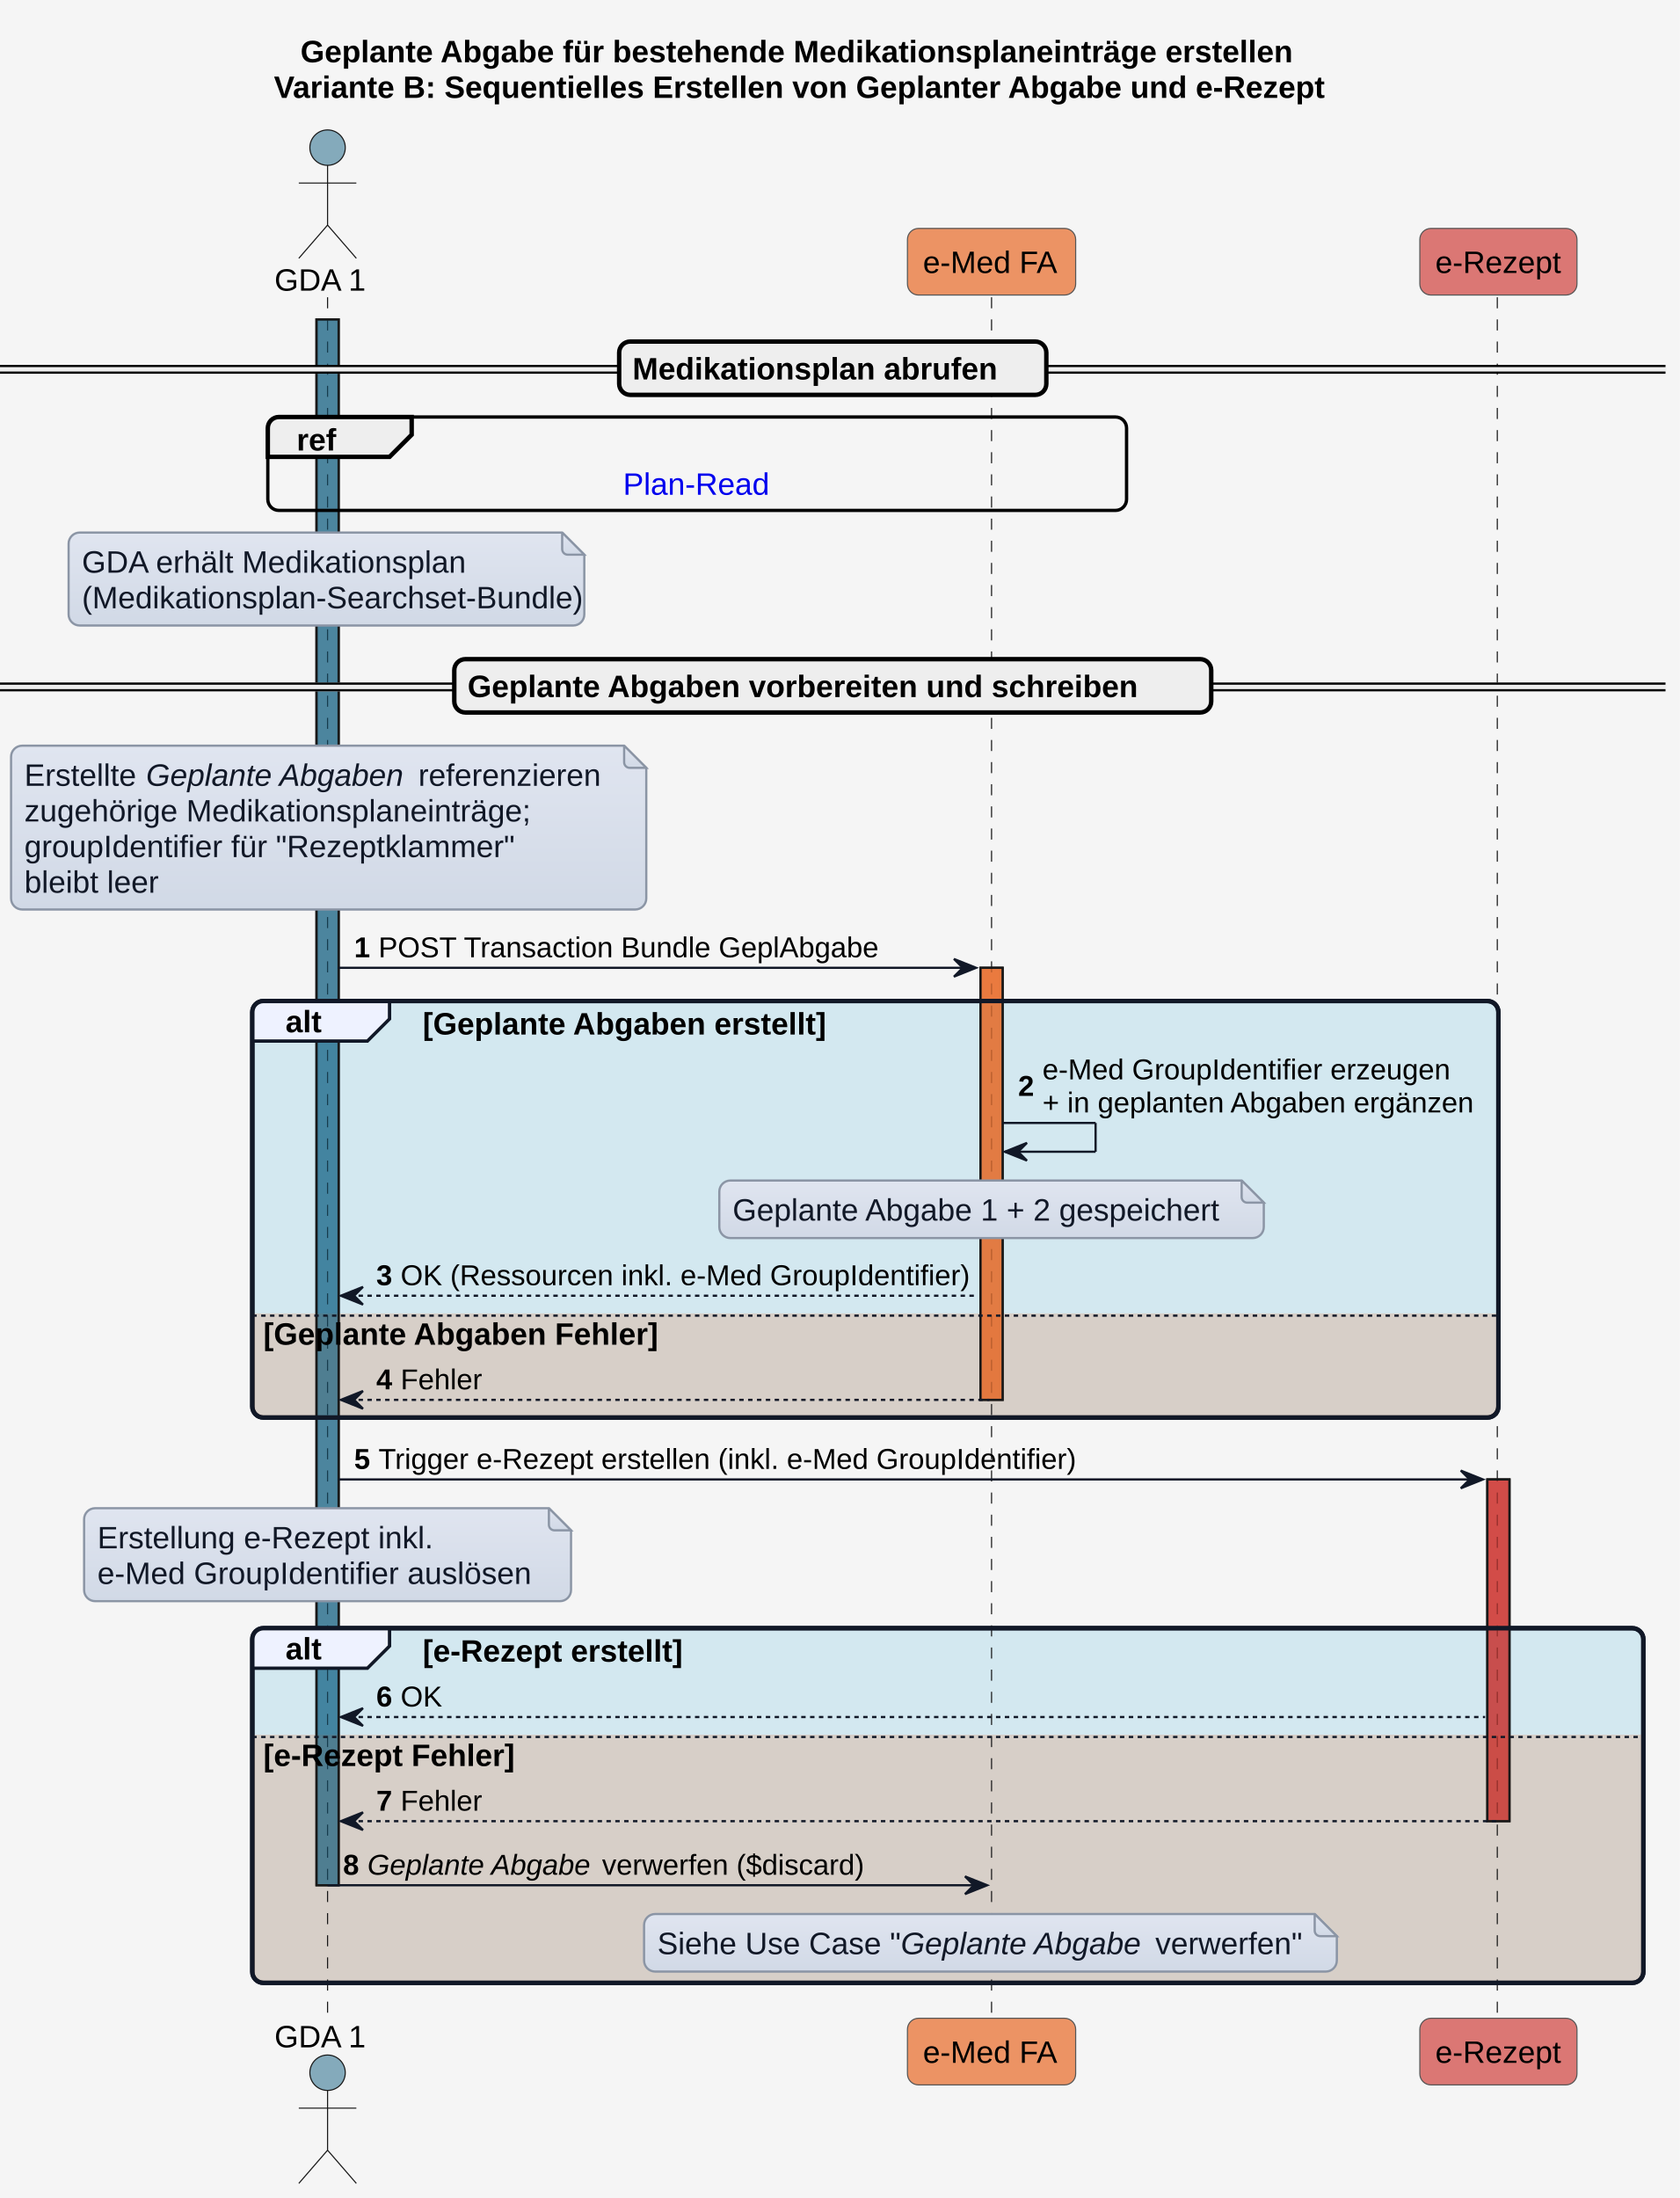
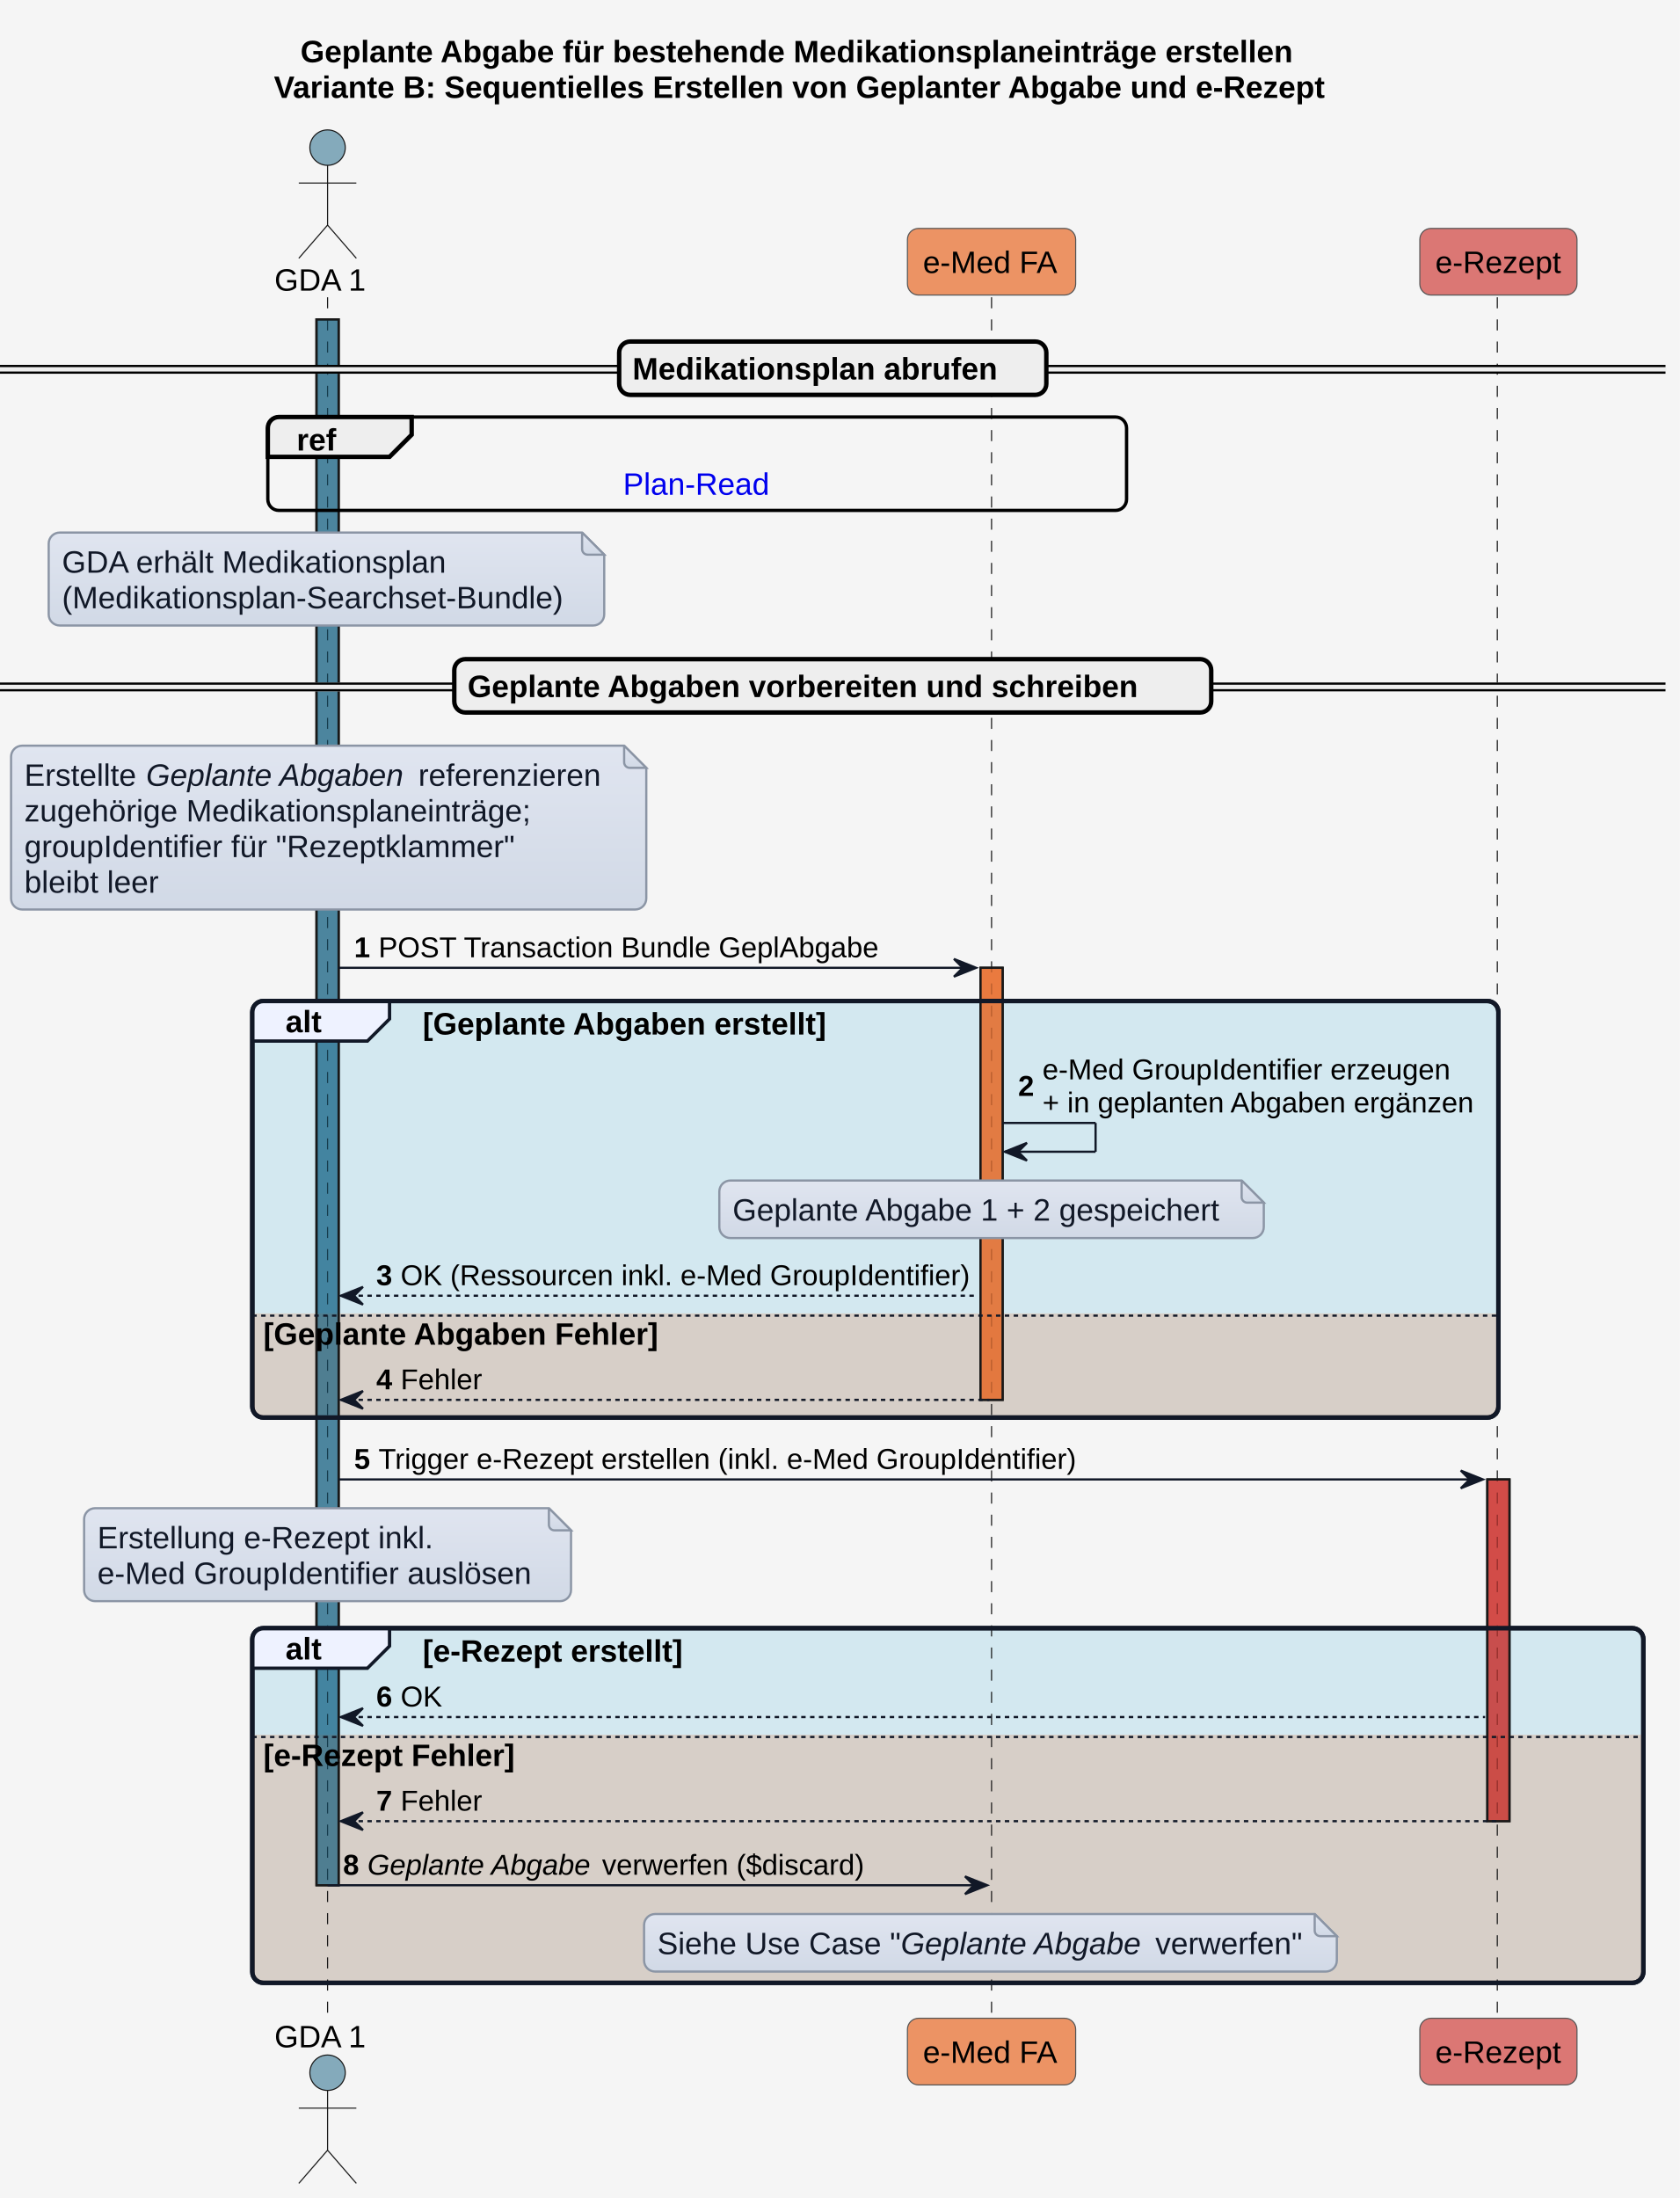
<svg xmlns="http://www.w3.org/2000/svg" xmlns:xlink="http://www.w3.org/1999/xlink" contentStyleType="text/css" height="993px" preserveAspectRatio="none" style="width:759px;height:993px;background:#F5F5F5;" version="1.1" viewBox="0 0 759 993" width="759px" zoomAndPan="magnify">
  <defs>
-     <linearGradient id="g1ou5njsqa0owk0" x1="50%" x2="50%" y1="0%" y2="100%">
+     <linearGradient id="g1i9ccmtcp26hs0" x1="50%" x2="50%" y1="0%" y2="100%">
      <stop offset="0%" stop-color="#E0E5F0" />
      <stop offset="100%" stop-color="#D1D9E6" />
    </linearGradient>
  </defs>
  <g>
    <rect fill="#F5F5F5" height="993" style="stroke:none;stroke-width:1.0;" width="759" x="0" y="0" />
    <text fill="#000000" font-family="Arial" font-size="14" font-weight="bold" lengthAdjust="spacing" textLength="480" x="135.75" y="28.132">Geplante Abgabe für bestehende Medikationsplaneinträge erstellen</text>
    <text fill="#000000" font-family="Arial" font-size="14" font-weight="bold" lengthAdjust="spacing" textLength="504" x="123.75" y="44.23">Variante B: Sequentielles Erstellen von Geplanter Abgabe und e-Rezept</text>
    <rect fill="#156082" fill-opacity="0.502" height="707.413" style="stroke:#181818;stroke-width:1.0;" width="10" x="143" y="144.296" />
    <rect fill="#E97232" fill-opacity="0.741" height="195.19" style="stroke:#181818;stroke-width:1.0;" width="10" x="443" y="437.231" />
    <rect fill="#CD3732" fill-opacity="0.663" height="154.391" style="stroke:#181818;stroke-width:1.0;" width="10" x="672" y="668.369" />
    <rect fill="#0F9ED5" fill-opacity="0.145" height="188.19" rx="5" ry="5" style="stroke:#111827;stroke-width:2.0;" width="563" x="114" y="452.231" />
    <path d="M114,593.373 L677,593.373 L677,635.42 A5,5 0 0 1 672,640.42 L119,640.42 A5,5 0 0 1 114,635.42 L114,593.373 " fill="#E97132" fill-opacity="0.208" style="stroke:none;stroke-width:1.0;" />
    <rect fill="#0F9ED5" fill-opacity="0.145" height="160.241" rx="5" ry="5" style="stroke:#111827;stroke-width:2.0;" width="628.5" x="114" y="735.566" />
    <path d="M114,783.712 L742.5,783.712 L742.5,890.807 A5,5 0 0 1 737.5,895.807 L119,895.807 A5,5 0 0 1 114,890.807 L114,783.712 " fill="#E97132" fill-opacity="0.208" style="stroke:none;stroke-width:1.0;" />
    <line style="stroke:#181818;stroke-width:0.5;stroke-dasharray:5.0,5.0;" x1="148" x2="148" y1="134.296" y2="912.807" />
    <line style="stroke:#181818;stroke-width:0.5;stroke-dasharray:5.0,5.0;" x1="448" x2="448" y1="134.296" y2="912.807" />
    <line style="stroke:#181818;stroke-width:0.5;stroke-dasharray:5.0,5.0;" x1="676.5" x2="676.5" y1="134.296" y2="912.807" />
    <text fill="#000000" font-family="Arial" font-size="14" lengthAdjust="spacing" textLength="42" x="124" y="131.329">GDA 1</text>
    <ellipse cx="148" cy="66.697" fill="#156082" fill-opacity="0.502" rx="8" ry="8" style="stroke:#181818;stroke-width:0.5;" />
    <path d="M148,74.697 L148,101.697 M135,82.697 L161,82.697 M148,101.697 L135,116.697 M148,101.697 L161,116.697 " fill="none" style="stroke:#181818;stroke-width:0.5;" />
    <text fill="#000000" font-family="Arial" font-size="14" lengthAdjust="spacing" textLength="42" x="124" y="924.939">GDA 1</text>
    <ellipse cx="148" cy="936.406" fill="#156082" fill-opacity="0.502" rx="8" ry="8" style="stroke:#181818;stroke-width:0.5;" />
    <path d="M148,944.406 L148,971.406 M135,952.406 L161,952.406 M148,971.406 L135,986.406 M148,971.406 L161,986.406 " fill="none" style="stroke:#181818;stroke-width:0.5;" />
    <rect fill="#E97232" fill-opacity="0.741" height="30.099" rx="5" ry="5" style="stroke:#555555;stroke-width:0.5;" width="76" x="410" y="103.197" />
    <text fill="#000000" font-family="Arial" font-size="14" lengthAdjust="spacing" textLength="62" x="417" y="123.329">e-Med FA</text>
    <rect fill="#E97232" fill-opacity="0.741" height="30.099" rx="5" ry="5" style="stroke:#555555;stroke-width:0.5;" width="76" x="410" y="911.807" />
    <text fill="#000000" font-family="Arial" font-size="14" lengthAdjust="spacing" textLength="62" x="417" y="931.939">e-Med FA</text>
    <rect fill="#CD3732" fill-opacity="0.663" height="30.099" rx="5" ry="5" style="stroke:#555555;stroke-width:0.5;" width="71" x="641.5" y="103.197" />
    <text fill="#000000" font-family="Arial" font-size="14" lengthAdjust="spacing" textLength="57" x="648.5" y="123.329">e-Rezept</text>
    <rect fill="#CD3732" fill-opacity="0.663" height="30.099" rx="5" ry="5" style="stroke:#555555;stroke-width:0.5;" width="71" x="641.5" y="911.807" />
    <text fill="#000000" font-family="Arial" font-size="14" lengthAdjust="spacing" textLength="57" x="648.5" y="931.939">e-Rezept</text>
    <rect fill="#156082" fill-opacity="0.502" height="707.413" style="stroke:#181818;stroke-width:1.0;" width="10" x="143" y="144.296" />
    <rect fill="#E97232" fill-opacity="0.741" height="195.19" style="stroke:#181818;stroke-width:1.0;" width="10" x="443" y="437.231" />
    <rect fill="#CD3732" fill-opacity="0.663" height="154.391" style="stroke:#181818;stroke-width:1.0;" width="10" x="672" y="668.369" />
    <rect fill="#EEEEEE" height="3" rx="5" ry="5" style="stroke:#EEEEEE;stroke-width:1.0;" width="752.5" x="0" y="165.345" />
    <line style="stroke:#000000;stroke-width:1.0;" x1="0" x2="752.5" y1="165.345" y2="165.345" />
    <line style="stroke:#000000;stroke-width:1.0;" x1="0" x2="752.5" y1="168.345" y2="168.345" />
    <rect fill="#EEEEEE" height="24.099" rx="5" ry="5" style="stroke:#000000;stroke-width:2.0;" width="193" x="279.75" y="154.296" />
    <text fill="#000000" font-family="Arial" font-size="14" font-weight="bold" lengthAdjust="spacing" textLength="175" x="285.75" y="171.428">Medikationsplan abrufen</text>
    <rect fill="none" height="42.197" rx="5" ry="5" style="stroke:#000000;stroke-width:1.5;" width="388" x="121" y="188.394" />
    <path d="M126,188.394 L186,188.394 L186,196.394 L176,206.394 L121,206.394 L121,193.394 A5,5 0 0 1 126,188.394 " fill="#EEEEEE" style="stroke:#000000;stroke-width:2.0;" />
    <text fill="#000000" font-family="Arial" font-size="14" font-weight="bold" lengthAdjust="spacing" textLength="20" x="134" y="203.526">ref</text>
    <a href="interactions.html#sequenzdiagramm-plan-read" target="_top" title="interactions.html#sequenzdiagramm-plan-read" xlink:actuate="onRequest" xlink:href="interactions.html#sequenzdiagramm-plan-read" xlink:show="new" xlink:title="interactions.html#sequenzdiagramm-plan-read" xlink:type="simple">
      <text fill="#0000EE" font-family="Arial" font-size="14" lengthAdjust="spacing" textLength="67" x="281.5" y="223.526">Plan-Read</text>
    </a>
-     <path d="M31,245.592 L31,277.592 A5,5 0 0 0 36,282.592 L259,282.592 A5,5 0 0 0 264,277.592 L264,250.592 L254,240.592 L36,240.592 A5,5 0 0 0 31,245.592 " fill="url(#g1ou5njsqa0owk0)" style="stroke:#8B95A5;stroke-width:1.0;" />
-     <path d="M254,240.592 L254,248.092 A2.5,2.5 0 0 0 256.5,250.592 L264,250.592 L254,240.592 " fill="url(#g1ou5njsqa0owk0)" style="stroke:#8B95A5;stroke-width:1.0;" />
-     <text fill="#111827" font-family="Arial" font-size="14" lengthAdjust="spacing" textLength="176" x="37" y="258.724">GDA erhält Medikationsplan</text>
-     <text fill="#111827" font-family="Arial" font-size="14" lengthAdjust="spacing" textLength="212" x="37" y="274.822">(Medikationsplan-Searchset-Bundle)</text>
+     <path d="M22,245.592 L22,277.592 A5,5 0 0 0 27,282.592 L268,282.592 A5,5 0 0 0 273,277.592 L273,250.592 L263,240.592 L27,240.592 A5,5 0 0 0 22,245.592 " fill="url(#g1i9ccmtcp26hs0)" style="stroke:#8B95A5;stroke-width:1.0;" />
+     <path d="M263,240.592 L263,248.092 A2.5,2.5 0 0 0 265.5,250.592 L273,250.592 L263,240.592 " fill="url(#g1i9ccmtcp26hs0)" style="stroke:#8B95A5;stroke-width:1.0;" />
+     <text fill="#111827" font-family="Arial" font-size="14" lengthAdjust="spacing" textLength="176" x="28" y="258.724">GDA erhält Medikationsplan</text>
+     <text fill="#111827" font-family="Arial" font-size="14" lengthAdjust="spacing" textLength="230" x="28" y="274.822">(Medikationsplan-Searchset-Bundle)</text>
    <rect fill="#EEEEEE" height="3" rx="5" ry="5" style="stroke:#EEEEEE;stroke-width:1.0;" width="752.5" x="0" y="308.838" />
    <line style="stroke:#000000;stroke-width:1.0;" x1="0" x2="752.5" y1="308.838" y2="308.838" />
    <line style="stroke:#000000;stroke-width:1.0;" x1="0" x2="752.5" y1="311.838" y2="311.838" />
    <rect fill="#EEEEEE" height="24.099" rx="5" ry="5" style="stroke:#000000;stroke-width:2.0;" width="342" x="205.25" y="297.789" />
    <text fill="#000000" font-family="Arial" font-size="14" font-weight="bold" lengthAdjust="spacing" textLength="324" x="211.25" y="314.921">Geplante Abgaben vorbereiten und schreiben</text>
-     <path d="M5,341.888 L5,405.888 A5,5 0 0 0 10,410.888 L287,410.888 A5,5 0 0 0 292,405.888 L292,346.888 L282,336.888 L10,336.888 A5,5 0 0 0 5,341.888 " fill="url(#g1ou5njsqa0owk0)" style="stroke:#8B95A5;stroke-width:1.0;" />
-     <path d="M282,336.888 L282,344.388 A2.5,2.5 0 0 0 284.5,346.888 L292,346.888 L282,336.888 " fill="url(#g1ou5njsqa0owk0)" style="stroke:#8B95A5;stroke-width:1.0;" />
+     <path d="M5,341.888 L5,405.888 A5,5 0 0 0 10,410.888 L287,410.888 A5,5 0 0 0 292,405.888 L292,346.888 L282,336.888 L10,336.888 A5,5 0 0 0 5,341.888 " fill="url(#g1i9ccmtcp26hs0)" style="stroke:#8B95A5;stroke-width:1.0;" />
+     <path d="M282,336.888 L282,344.388 A2.5,2.5 0 0 0 284.5,346.888 L292,346.888 L282,336.888 " fill="url(#g1i9ccmtcp26hs0)" style="stroke:#8B95A5;stroke-width:1.0;" />
    <text fill="#111827" font-family="Arial" font-size="14" lengthAdjust="spacing" textLength="51" x="11" y="355.019">Erstellte</text>
    <text fill="#111827" font-family="Arial" font-size="14" font-style="italic" lengthAdjust="spacing" textLength="119" x="66" y="355.019">Geplante Abgaben</text>
    <text fill="#111827" font-family="Arial" font-size="14" lengthAdjust="spacing" textLength="84" x="189" y="355.019">referenzieren</text>
    <text fill="#111827" font-family="Arial" font-size="14" lengthAdjust="spacing" textLength="232" x="11" y="371.118">zugehörige Medikationsplaneinträge;</text>
    <text fill="#111827" font-family="Arial" font-size="14" lengthAdjust="spacing" textLength="223" x="11" y="387.217">groupIdentifier für "Rezeptklammer"</text>
    <text fill="#111827" font-family="Arial" font-size="14" lengthAdjust="spacing" textLength="62" x="11" y="403.315">bleibt leer</text>
    <polygon fill="#111827" points="431,433.231,441,437.231,431,441.231,435,437.231" style="stroke:#111827;stroke-width:1.0;" />
    <line style="stroke:#111827;stroke-width:1.0;" x1="153" x2="437" y1="437.231" y2="437.231" />
    <text fill="#000000" font-family="Arial" font-size="13" font-weight="bold" lengthAdjust="spacing" textLength="7" x="160" y="432.476">1</text>
    <text fill="#000000" font-family="Arial" font-size="13" lengthAdjust="spacing" textLength="225" x="171" y="432.476">POST Transaction Bundle GeplAbgabe</text>
    <path d="M119,452.231 L176,452.231 L176,460.33 L166,470.33 L114,470.33 L114,457.231 A5,5 0 0 1 119,452.231 " fill="#EEF2FF" style="stroke:#111827;stroke-width:1.5;" />
    <rect fill="none" height="188.19" rx="5" ry="5" style="stroke:#111827;stroke-width:2.0;" width="563" x="114" y="452.231" />
    <text fill="#000000" font-family="Arial" font-size="14" font-weight="bold" lengthAdjust="spacing" textLength="17" x="129" y="466.363">alt</text>
    <text fill="#000000" font-family="Arial" font-size="14" font-weight="bold" lengthAdjust="spacing" textLength="194" x="191" y="467.363">[Geplante Abgaben erstellt]</text>
    <line style="stroke:#111827;stroke-width:1.0;" x1="453" x2="495" y1="507.326" y2="507.326" />
    <line style="stroke:#111827;stroke-width:1.0;" x1="495" x2="495" y1="507.326" y2="520.326" />
    <line style="stroke:#111827;stroke-width:1.0;" x1="454" x2="495" y1="520.326" y2="520.326" />
    <polygon fill="#111827" points="464,516.326,454,520.326,464,524.326,460,520.326" style="stroke:#111827;stroke-width:1.0;" />
    <text fill="#000000" font-family="Arial" font-size="13" font-weight="bold" lengthAdjust="spacing" textLength="7" x="460" y="495.096">2</text>
    <text fill="#000000" font-family="Arial" font-size="13" lengthAdjust="spacing" textLength="180" x="471" y="487.622">e-Med GroupIdentifier erzeugen</text>
    <text fill="#000000" font-family="Arial" font-size="13" lengthAdjust="spacing" textLength="194" x="471" y="502.571">+ in geplanten Abgaben ergänzen</text>
-     <path d="M325,538.326 L325,554.326 A5,5 0 0 0 330,559.326 L566,559.326 A5,5 0 0 0 571,554.326 L571,543.326 L561,533.326 L330,533.326 A5,5 0 0 0 325,538.326 " fill="url(#g1ou5njsqa0owk0)" style="stroke:#8B95A5;stroke-width:1.0;" />
-     <path d="M561,533.326 L561,540.826 A2.5,2.5 0 0 0 563.5,543.326 L571,543.326 L561,533.326 " fill="url(#g1ou5njsqa0owk0)" style="stroke:#8B95A5;stroke-width:1.0;" />
+     <path d="M325,538.326 L325,554.326 A5,5 0 0 0 330,559.326 L566,559.326 A5,5 0 0 0 571,554.326 L571,543.326 L561,533.326 L330,533.326 A5,5 0 0 0 325,538.326 " fill="url(#g1i9ccmtcp26hs0)" style="stroke:#8B95A5;stroke-width:1.0;" />
+     <path d="M561,533.326 L561,540.826 A2.5,2.5 0 0 0 563.5,543.326 L571,543.326 L561,533.326 " fill="url(#g1i9ccmtcp26hs0)" style="stroke:#8B95A5;stroke-width:1.0;" />
    <text fill="#111827" font-family="Arial" font-size="14" lengthAdjust="spacing" textLength="225" x="331" y="551.457">Geplante Abgabe 1 + 2 gespeichert</text>
    <polygon fill="#111827" points="164,581.373,154,585.373,164,589.373,160,585.373" style="stroke:#111827;stroke-width:1.0;" />
    <line style="stroke:#111827;stroke-width:1.0;stroke-dasharray:2.0,2.0;" x1="158" x2="442" y1="585.373" y2="585.373" />
    <text fill="#000000" font-family="Arial" font-size="13" font-weight="bold" lengthAdjust="spacing" textLength="7" x="170" y="580.618">3</text>
    <text fill="#000000" font-family="Arial" font-size="13" lengthAdjust="spacing" textLength="255" x="181" y="580.618">OK (Ressourcen inkl. e-Med GroupIdentifier)</text>
    <line style="stroke:#111827;stroke-width:1.0;stroke-dasharray:2.0,2.0;" x1="114" x2="677" y1="594.373" y2="594.373" />
    <text fill="#000000" font-family="Arial" font-size="14" font-weight="bold" lengthAdjust="spacing" textLength="190" x="119" y="607.505">[Geplante Abgaben Fehler]</text>
    <polygon fill="#111827" points="164,628.42,154,632.42,164,636.42,160,632.42" style="stroke:#111827;stroke-width:1.0;" />
    <line style="stroke:#111827;stroke-width:1.0;stroke-dasharray:2.0,2.0;" x1="158" x2="447" y1="632.42" y2="632.42" />
    <text fill="#000000" font-family="Arial" font-size="13" font-weight="bold" lengthAdjust="spacing" textLength="7" x="170" y="627.665">4</text>
    <text fill="#000000" font-family="Arial" font-size="13" lengthAdjust="spacing" textLength="36" x="181" y="627.665">Fehler</text>
    <polygon fill="#111827" points="660,664.369,670,668.369,660,672.369,664,668.369" style="stroke:#111827;stroke-width:1.0;" />
    <line style="stroke:#111827;stroke-width:1.0;" x1="153" x2="666" y1="668.369" y2="668.369" />
    <text fill="#000000" font-family="Arial" font-size="13" font-weight="bold" lengthAdjust="spacing" textLength="7" x="160" y="663.614">5</text>
    <text fill="#000000" font-family="Arial" font-size="13" lengthAdjust="spacing" textLength="311" x="171" y="663.614">Trigger e-Rezept erstellen (inkl. e-Med GroupIdentifier)</text>
-     <path d="M38,686.369 L38,718.369 A5,5 0 0 0 43,723.369 L253,723.369 A5,5 0 0 0 258,718.369 L258,691.369 L248,681.369 L43,681.369 A5,5 0 0 0 38,686.369 " fill="url(#g1ou5njsqa0owk0)" style="stroke:#8B95A5;stroke-width:1.0;" />
-     <path d="M248,681.369 L248,688.869 A2.5,2.5 0 0 0 250.5,691.369 L258,691.369 L248,681.369 " fill="url(#g1ou5njsqa0owk0)" style="stroke:#8B95A5;stroke-width:1.0;" />
+     <path d="M38,686.369 L38,718.369 A5,5 0 0 0 43,723.369 L253,723.369 A5,5 0 0 0 258,718.369 L258,691.369 L248,681.369 L43,681.369 A5,5 0 0 0 38,686.369 " fill="url(#g1i9ccmtcp26hs0)" style="stroke:#8B95A5;stroke-width:1.0;" />
+     <path d="M248,681.369 L248,688.869 A2.5,2.5 0 0 0 250.5,691.369 L258,691.369 L248,681.369 " fill="url(#g1i9ccmtcp26hs0)" style="stroke:#8B95A5;stroke-width:1.0;" />
    <text fill="#111827" font-family="Arial" font-size="14" lengthAdjust="spacing" textLength="153" x="44" y="699.501">Erstellung e-Rezept inkl.</text>
    <text fill="#111827" font-family="Arial" font-size="14" lengthAdjust="spacing" textLength="199" x="44" y="715.6">e-Med GroupIdentifier auslösen</text>
    <path d="M119,735.566 L176,735.566 L176,743.665 L166,753.665 L114,753.665 L114,740.566 A5,5 0 0 1 119,735.566 " fill="#EEF2FF" style="stroke:#111827;stroke-width:1.5;" />
    <rect fill="none" height="160.241" rx="5" ry="5" style="stroke:#111827;stroke-width:2.0;" width="628.5" x="114" y="735.566" />
    <text fill="#000000" font-family="Arial" font-size="14" font-weight="bold" lengthAdjust="spacing" textLength="17" x="129" y="749.698">alt</text>
    <text fill="#000000" font-family="Arial" font-size="14" font-weight="bold" lengthAdjust="spacing" textLength="127" x="191" y="750.698">[e-Rezept erstellt]</text>
    <polygon fill="#111827" points="164,771.712,154,775.712,164,779.712,160,775.712" style="stroke:#111827;stroke-width:1.0;" />
    <line style="stroke:#111827;stroke-width:1.0;stroke-dasharray:2.0,2.0;" x1="158" x2="671" y1="775.712" y2="775.712" />
    <text fill="#000000" font-family="Arial" font-size="13" font-weight="bold" lengthAdjust="spacing" textLength="7" x="170" y="770.957">6</text>
    <text fill="#000000" font-family="Arial" font-size="13" lengthAdjust="spacing" textLength="19" x="181" y="770.957">OK</text>
    <line style="stroke:#111827;stroke-width:1.0;stroke-dasharray:2.0,2.0;" x1="114" x2="742.5" y1="784.712" y2="784.712" />
    <text fill="#000000" font-family="Arial" font-size="14" font-weight="bold" lengthAdjust="spacing" textLength="123" x="119" y="797.844">[e-Rezept Fehler]</text>
    <polygon fill="#111827" points="164,818.76,154,822.76,164,826.76,160,822.76" style="stroke:#111827;stroke-width:1.0;" />
    <line style="stroke:#111827;stroke-width:1.0;stroke-dasharray:2.0,2.0;" x1="158" x2="676" y1="822.76" y2="822.76" />
    <text fill="#000000" font-family="Arial" font-size="13" font-weight="bold" lengthAdjust="spacing" textLength="7" x="170" y="818.005">7</text>
    <text fill="#000000" font-family="Arial" font-size="13" lengthAdjust="spacing" textLength="36" x="181" y="818.005">Fehler</text>
    <polygon fill="#111827" points="436,847.708,446,851.708,436,855.708,440,851.708" style="stroke:#111827;stroke-width:1.0;" />
    <line style="stroke:#111827;stroke-width:1.0;" x1="148" x2="442" y1="851.708" y2="851.708" />
    <text fill="#000000" font-family="Arial" font-size="13" font-weight="bold" lengthAdjust="spacing" textLength="7" x="155" y="846.954">8</text>
    <text fill="#000000" font-family="Arial" font-size="13" font-style="italic" lengthAdjust="spacing" textLength="102" x="166" y="846.954">Geplante Abgabe</text>
    <text fill="#000000" font-family="Arial" font-size="13" lengthAdjust="spacing" textLength="114" x="272" y="846.954">verwerfen ($discard)</text>
-     <path d="M291,869.708 L291,885.708 A5,5 0 0 0 296,890.708 L599,890.708 A5,5 0 0 0 604,885.708 L604,874.708 L594,864.708 L296,864.708 A5,5 0 0 0 291,869.708 " fill="url(#g1ou5njsqa0owk0)" style="stroke:#8B95A5;stroke-width:1.0;" />
-     <path d="M594,864.708 L594,872.208 A2.5,2.5 0 0 0 596.5,874.708 L604,874.708 L594,864.708 " fill="url(#g1ou5njsqa0owk0)" style="stroke:#8B95A5;stroke-width:1.0;" />
+     <path d="M291,869.708 L291,885.708 A5,5 0 0 0 296,890.708 L599,890.708 A5,5 0 0 0 604,885.708 L604,874.708 L594,864.708 L296,864.708 A5,5 0 0 0 291,869.708 " fill="url(#g1i9ccmtcp26hs0)" style="stroke:#8B95A5;stroke-width:1.0;" />
+     <path d="M594,864.708 L594,872.208 A2.5,2.5 0 0 0 596.5,874.708 L604,874.708 L594,864.708 " fill="url(#g1i9ccmtcp26hs0)" style="stroke:#8B95A5;stroke-width:1.0;" />
    <text fill="#111827" font-family="Arial" font-size="14" lengthAdjust="spacing" textLength="110" x="297" y="882.84">Siehe Use Case "</text>
    <text fill="#111827" font-family="Arial" font-size="14" font-style="italic" lengthAdjust="spacing" textLength="111" x="407" y="882.84">Geplante Abgabe</text>
    <text fill="#111827" font-family="Arial" font-size="14" lengthAdjust="spacing" textLength="67" x="522" y="882.84">verwerfen"</text>
  </g>
</svg>
